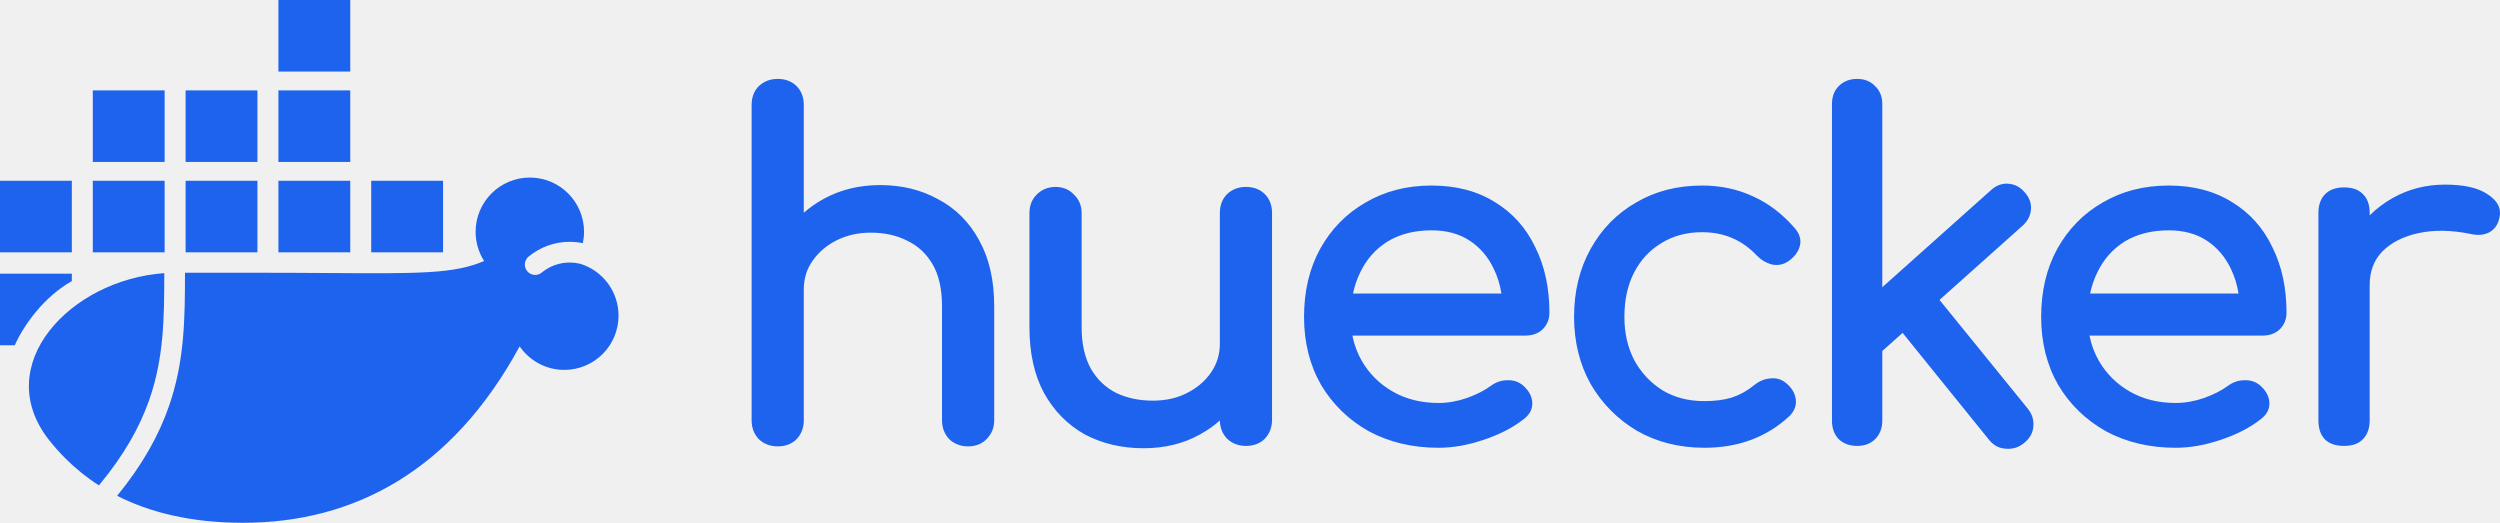
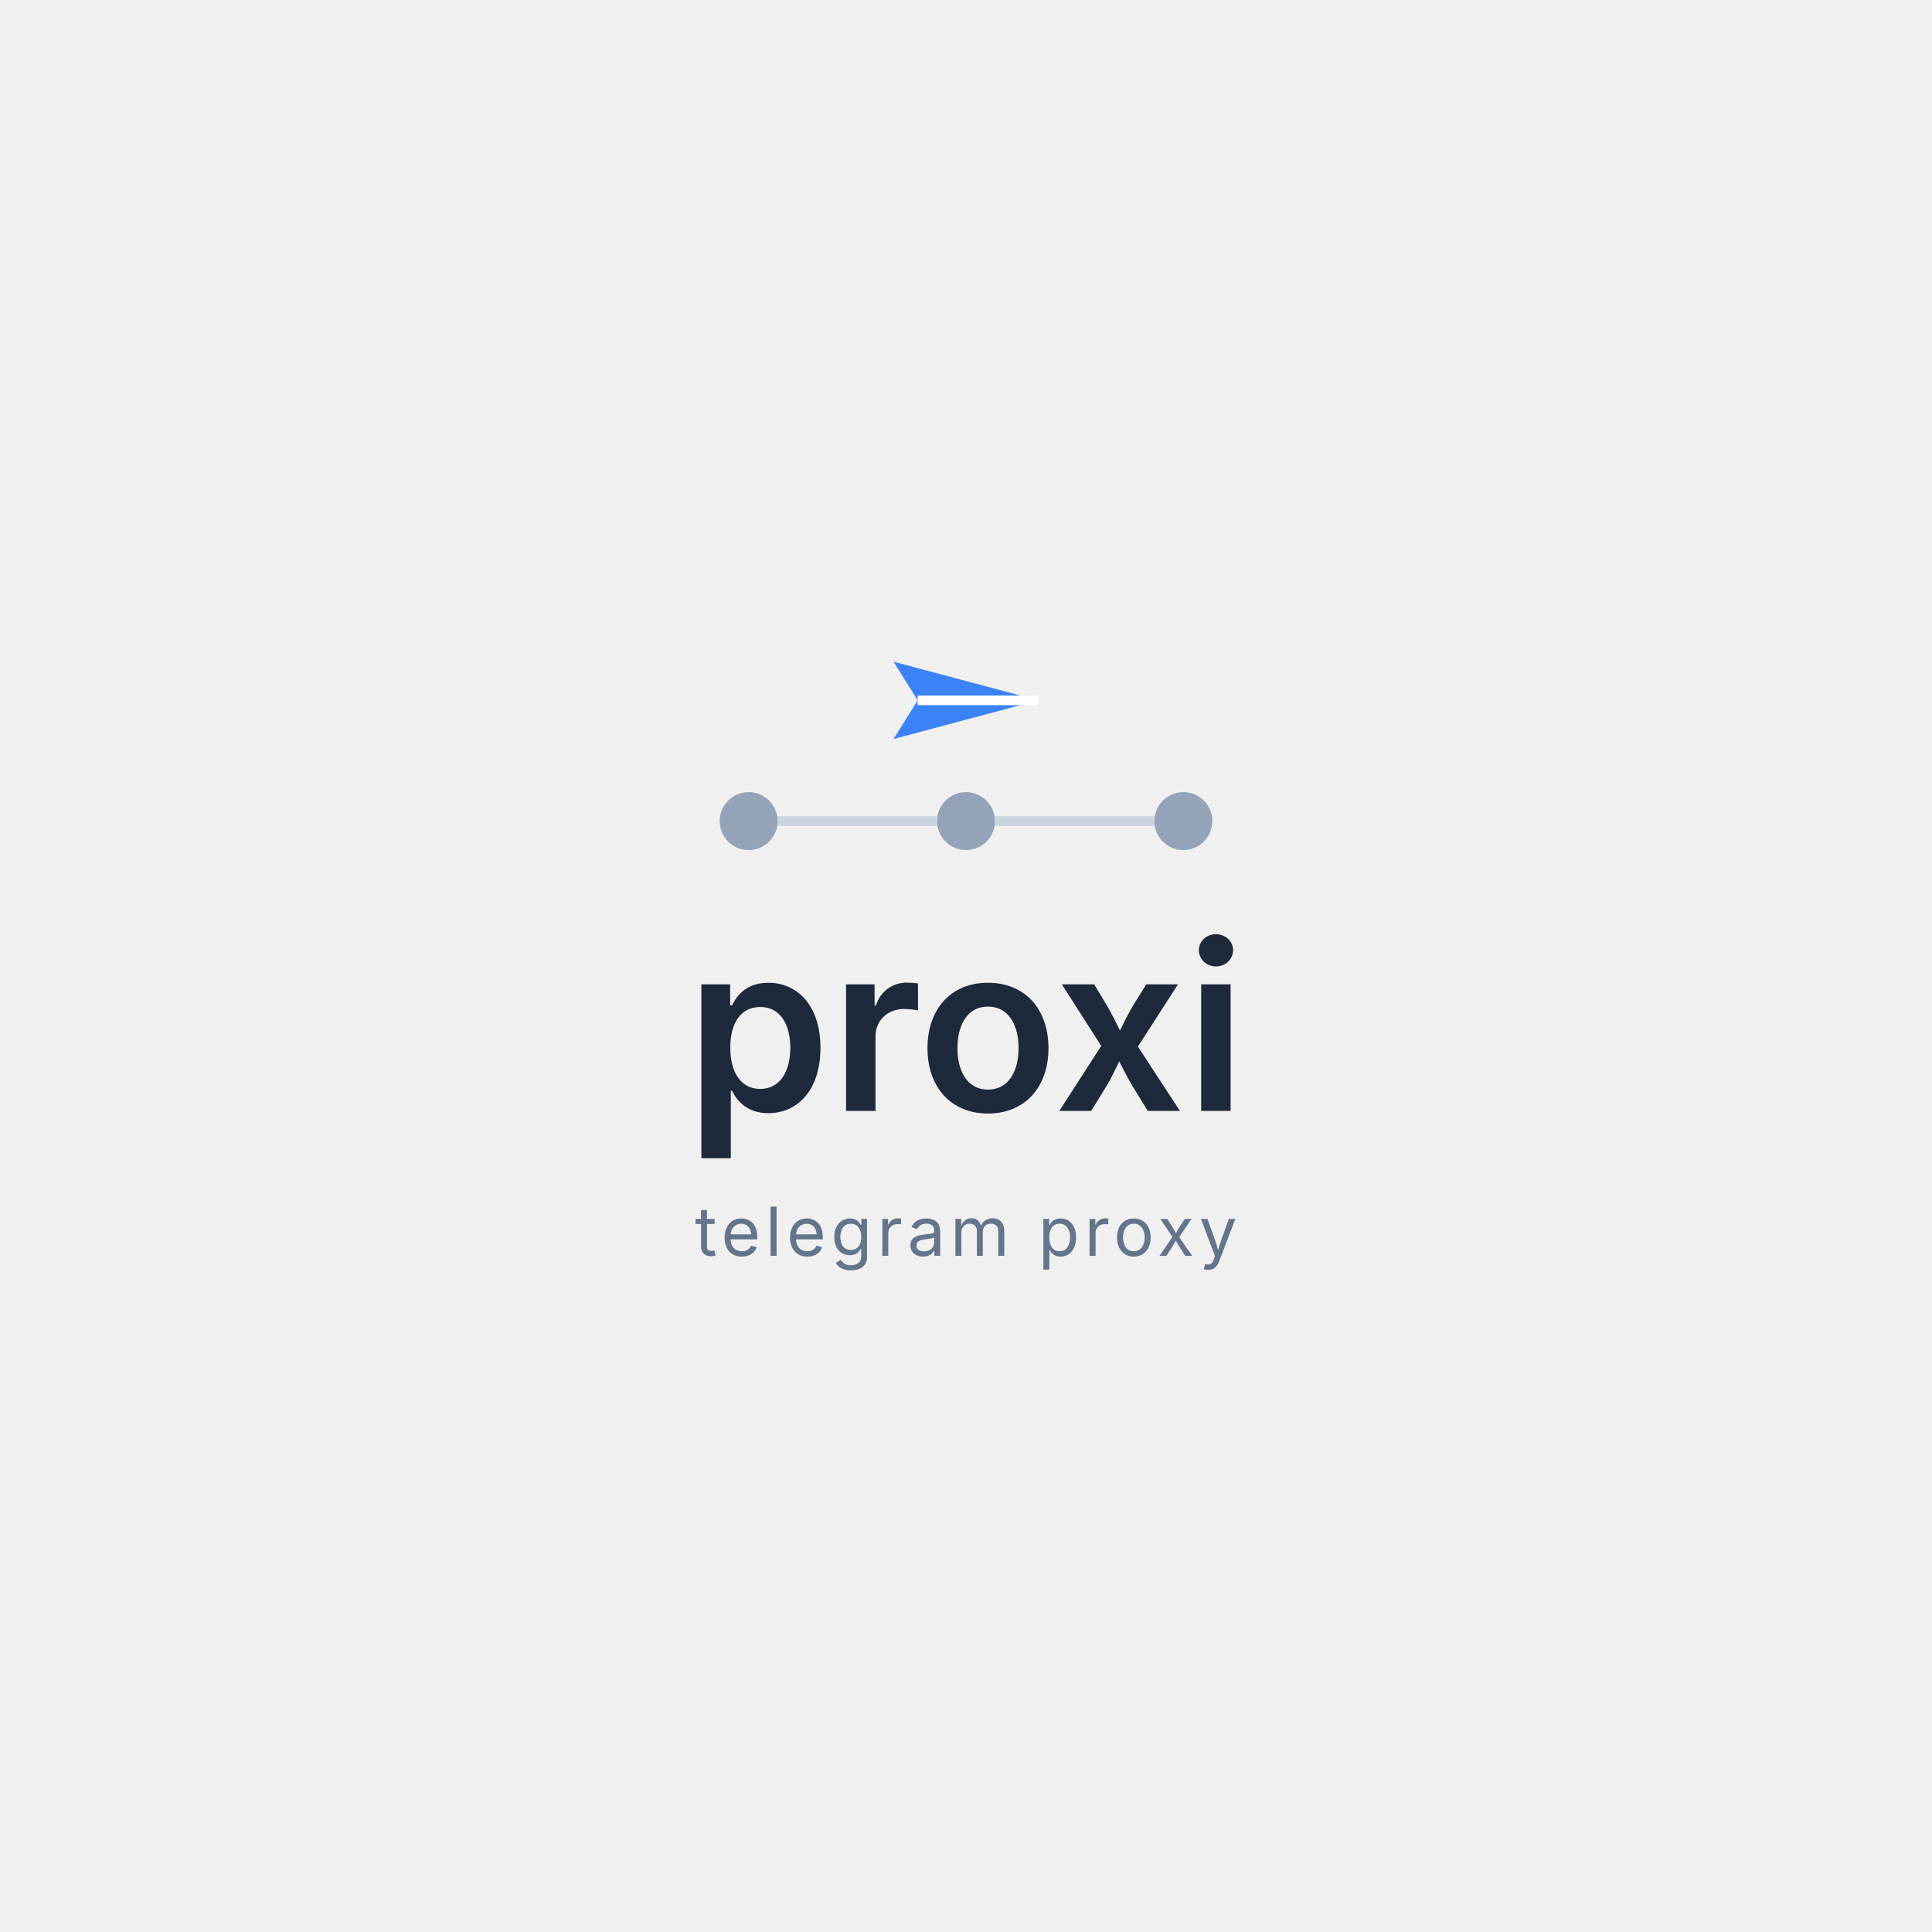
- <svg xmlns="http://www.w3.org/2000/svg" width="746" height="156" viewBox="0 0 746 156" fill="none">
-   <path fill-rule="evenodd" clip-rule="evenodd" d="M707.109 85.014V125.409C707.109 127.75 706.474 129.663 705.106 131.038C703.812 132.434 701.877 133.062 699.461 133.062C697.131 133.062 695.223 132.478 693.847 131.207L693.836 131.197L693.826 131.186C692.446 129.806 691.813 127.838 691.813 125.409V63.571C691.813 61.225 692.452 59.308 693.826 57.933C695.2 56.557 697.116 55.919 699.461 55.919C701.871 55.919 703.802 56.544 705.096 57.932C706.484 59.228 707.109 61.16 707.109 63.571V64.271C709.132 62.247 711.441 60.508 714.032 59.056C718.755 56.409 723.949 55.089 729.598 55.089C735.176 55.089 739.453 56.013 742.308 57.977C743.756 58.897 744.822 59.953 745.428 61.167C746.043 62.397 746.156 63.729 745.797 65.125C745.493 66.532 744.875 67.691 743.911 68.548L743.907 68.552C743.064 69.29 742.065 69.76 740.928 69.967C739.801 70.172 738.596 70.117 737.322 69.824C731.503 68.642 726.312 68.56 721.735 69.548C717.144 70.539 713.551 72.372 710.907 75.016C708.384 77.63 707.109 80.943 707.109 85.014ZM628.406 128.686L628.394 128.679C622.386 125.297 617.638 120.688 614.161 114.857L614.154 114.846C610.765 108.912 609.08 102.143 609.08 94.559C609.08 86.893 610.669 80.127 613.871 74.285L613.873 74.281C617.161 68.358 621.679 63.741 627.418 60.445C633.165 57.052 639.747 55.365 647.141 55.365C654.441 55.365 660.755 57.005 666.051 60.316C671.336 63.528 675.347 68.016 678.078 73.763C680.9 79.414 682.3 85.938 682.3 93.314C682.3 95.255 681.628 96.92 680.287 98.262L680.277 98.272L680.266 98.282C678.914 99.531 677.207 100.137 675.205 100.137H623.512C624.047 102.879 624.994 105.414 626.349 107.747C628.587 111.598 631.672 114.642 635.616 116.884C639.547 119.119 644.073 120.247 649.215 120.247C651.982 120.247 654.802 119.756 657.68 118.767C660.675 117.676 663.044 116.462 664.81 115.137L664.817 115.132C666.307 114.039 667.925 113.472 669.655 113.468C671.481 113.371 673.09 113.886 674.436 115.025L674.448 115.035C676.122 116.514 677.078 118.207 677.184 120.112C677.292 122.06 676.405 123.706 674.69 125.021C671.477 127.573 667.481 129.637 662.722 131.225C658.049 132.815 653.546 133.615 649.215 133.615C641.459 133.615 634.517 131.978 628.406 128.686ZM623.686 87.598C624.158 85.364 624.87 83.273 625.821 81.325L625.824 81.319C627.701 77.384 630.418 74.311 633.98 72.083C637.623 69.861 642 68.734 647.141 68.734C651.634 68.734 655.404 69.767 658.488 71.795C661.595 73.838 663.996 76.637 665.693 80.211L665.696 80.218C666.791 82.465 667.554 84.924 667.983 87.598H623.686ZM561.677 104.741V125.548C561.677 127.748 560.97 129.603 559.526 131.048C558.164 132.412 556.349 133.062 554.168 133.062C551.985 133.062 550.137 132.411 548.69 131.067L548.671 131.048L548.652 131.029C547.308 129.581 546.658 127.732 546.658 125.548V31.062C546.658 28.879 547.308 27.063 548.671 25.699C550.115 24.254 551.969 23.547 554.168 23.547C556.356 23.547 558.17 24.248 559.526 25.699C560.976 27.057 561.677 28.872 561.677 31.062V85.706L594.033 56.808L594.039 56.803C595.544 55.399 597.252 54.709 599.137 54.813C601.092 54.916 602.747 55.748 604.067 57.269C605.468 58.774 606.157 60.483 606.052 62.367C605.948 64.243 605.108 65.89 603.608 67.291L603.596 67.302L578.747 89.495L605.059 121.902C606.366 123.511 606.944 125.31 606.743 127.267C606.631 129.169 605.671 130.816 603.988 132.203L603.985 132.206C602.368 133.52 600.523 134.09 598.488 133.89C596.518 133.782 594.863 132.886 593.55 131.268L593.549 131.267L567.736 99.329L561.677 104.741ZM488.458 128.538L488.446 128.531C482.626 125.055 478.02 120.4 474.639 114.573L474.632 114.561C471.34 108.631 469.701 101.958 469.701 94.559C469.701 86.98 471.339 80.214 474.633 74.281C477.921 68.358 482.438 63.741 488.178 60.445C493.925 57.052 500.506 55.365 507.901 55.365C513.435 55.365 518.518 56.445 523.138 58.614C527.759 60.691 531.897 63.849 535.552 68.068C536.959 69.678 537.53 71.436 537.095 73.285C536.676 75.068 535.531 76.59 533.769 77.864L533.766 77.866C532.314 78.903 530.685 79.271 528.925 78.96L528.904 78.957L528.884 78.952C527.167 78.547 525.621 77.64 524.247 76.266L524.239 76.258L524.232 76.25C519.858 71.605 514.431 69.287 507.901 69.287C503.321 69.287 499.31 70.364 495.844 72.499L495.833 72.506C492.362 74.554 489.645 77.447 487.678 81.205C485.715 84.954 484.72 89.398 484.72 94.559C484.72 99.435 485.711 103.74 487.674 107.492C489.733 111.252 492.546 114.245 496.12 116.481C499.676 118.615 503.825 119.693 508.592 119.693C511.761 119.693 514.493 119.331 516.801 118.621C519.201 117.82 521.378 116.619 523.334 115.018L523.336 115.016C524.898 113.746 526.554 113.025 528.297 112.917C530.054 112.715 531.632 113.19 532.98 114.33C534.657 115.714 535.656 117.351 535.866 119.239C536.08 121.066 535.417 122.709 533.996 124.131L533.987 124.14L533.977 124.15C527.192 130.468 518.712 133.615 508.592 133.615C501.105 133.615 494.387 131.928 488.458 128.538ZM408.441 128.679C402.433 125.297 397.685 120.688 394.208 114.857L394.201 114.846C390.812 108.912 389.127 102.143 389.127 94.559C389.127 86.893 390.716 80.127 393.918 74.285L393.92 74.281C397.208 68.358 401.725 63.742 407.464 60.445C413.211 57.052 419.793 55.365 427.188 55.365C434.488 55.365 440.802 57.005 446.099 60.316C451.383 63.528 455.393 68.016 458.125 73.762C460.947 79.413 462.347 85.937 462.347 93.314C462.347 95.255 461.675 96.92 460.334 98.262L460.324 98.272L460.313 98.282C458.961 99.531 457.254 100.137 455.252 100.137H403.559C404.094 102.879 405.041 105.414 406.396 107.747C408.634 111.598 411.718 114.642 415.663 116.884C419.594 119.119 424.12 120.247 429.262 120.247C432.029 120.247 434.849 119.756 437.727 118.767C440.722 117.676 443.091 116.462 444.857 115.137L444.864 115.132C446.354 114.039 447.972 113.472 449.702 113.468C451.528 113.371 453.137 113.886 454.483 115.025L454.495 115.035C456.169 116.514 457.125 118.207 457.231 120.112C457.339 122.061 456.452 123.707 454.737 125.021C451.523 127.573 447.528 129.637 442.769 131.225C438.096 132.815 433.593 133.615 429.262 133.615C421.506 133.615 414.564 131.978 408.453 128.686L408.441 128.679ZM403.733 87.598C404.205 85.364 404.917 83.273 405.868 81.325L405.871 81.319C407.748 77.384 410.465 74.311 414.027 72.083C417.67 69.861 422.046 68.734 427.188 68.734C431.681 68.734 435.451 69.767 438.535 71.795C441.642 73.838 444.043 76.637 445.74 80.211L445.743 80.218C446.837 82.465 447.601 84.924 448.03 87.598H403.733ZM323.739 129.649C318.636 126.812 314.577 122.699 311.566 117.331L311.561 117.322C308.631 111.931 307.186 105.347 307.186 97.603V63.572C307.186 61.371 307.893 59.516 309.337 58.071C310.863 56.544 312.757 55.78 314.972 55.78C317.178 55.78 319.031 56.539 320.469 58.071C321.999 59.509 322.758 61.364 322.758 63.572V97.603C322.758 102.677 323.708 106.83 325.563 110.102C327.427 113.298 329.946 115.684 333.127 117.277C336.332 118.79 339.953 119.555 344.003 119.555C347.868 119.555 351.251 118.791 354.173 117.285L354.181 117.281C357.212 115.764 359.602 113.722 361.37 111.158C363.126 108.609 364.004 105.758 364.004 102.583V63.572C364.004 61.289 364.705 59.384 366.155 57.933L366.164 57.924L366.173 57.915C367.702 56.487 369.591 55.78 371.79 55.78C374.071 55.78 375.975 56.481 377.425 57.933C378.876 59.384 379.576 61.289 379.576 63.572V125.271C379.576 127.472 378.87 129.361 377.443 130.892L377.434 130.901L377.425 130.91C375.975 132.361 374.071 133.062 371.79 133.062C369.591 133.062 367.702 132.355 366.173 130.927L366.155 130.91L366.138 130.892C364.753 129.407 364.047 127.584 364.006 125.466C362.227 127.053 360.24 128.448 358.046 129.65C353.131 132.392 347.522 133.754 341.238 133.754C334.773 133.754 328.939 132.393 323.753 129.657L323.739 129.649ZM292.155 71.654C295.179 77.046 296.67 83.632 296.67 91.378V125.409C296.67 127.625 295.907 129.521 294.381 131.048C292.937 132.493 291.083 133.2 288.885 133.2C286.685 133.2 284.797 132.494 283.268 131.066L283.249 131.048L283.232 131.03C281.805 129.5 281.099 127.61 281.099 125.409V91.378C281.099 86.205 280.146 82.056 278.296 78.883C276.431 75.685 273.914 73.347 270.737 71.846L270.726 71.84L270.715 71.835C267.609 70.236 263.995 69.426 259.853 69.426C256.084 69.426 252.697 70.188 249.675 71.7C246.644 73.217 244.254 75.259 242.487 77.823L242.48 77.833C240.732 80.281 239.852 83.126 239.852 86.397V125.409C239.852 127.61 239.146 129.5 237.719 131.03L237.71 131.039L237.701 131.048C236.25 132.5 234.347 133.2 232.066 133.2C229.867 133.2 227.978 132.494 226.449 131.066L226.431 131.048L226.413 131.03C224.986 129.5 224.28 127.61 224.28 125.409V31.338C224.28 29.056 224.98 27.151 226.431 25.699L226.44 25.691L226.449 25.682C227.978 24.254 229.867 23.547 232.066 23.547C234.347 23.547 236.25 24.248 237.701 25.699C239.152 27.151 239.852 29.056 239.852 31.338V63.489C241.642 61.912 243.63 60.525 245.814 59.329C250.817 56.59 256.424 55.227 262.618 55.227C269.084 55.227 274.876 56.634 279.972 59.466C285.17 62.21 289.233 66.28 292.155 71.654Z" fill="#1D63ED" />
-   <path d="M27.693 53.939H49.128V75.292H27.693V53.939Z" fill="#1D63ED" />
-   <path d="M55.385 53.939H76.82V75.292H55.385V53.939Z" fill="#1D63ED" />
-   <path d="M83.078 53.939H104.513V75.292H83.078V53.939Z" fill="#1D63ED" />
-   <path d="M110.771 53.939H132.208V75.292H110.771V53.939Z" fill="#1D63ED" />
-   <path d="M0 53.939H21.435V75.292H0V53.939Z" fill="#1D63ED" />
-   <path d="M27.693 26.972H49.128V48.323H27.693V26.972Z" fill="#1D63ED" />
-   <path d="M55.385 26.972H76.82V48.323H55.385V26.972Z" fill="#1D63ED" />
-   <path d="M83.078 26.972H104.513V48.323H83.078V26.972Z" fill="#1D63ED" />
-   <path d="M83.078 0H104.513V21.351H83.078V0Z" fill="#1D63ED" />
-   <path d="M141.922 69.17C141.922 72.378 142.854 75.368 144.463 77.884C135.591 81.718 125.107 81.65 98.378 81.474C91.834 81.431 84.316 81.382 75.609 81.382H55.198C55.196 94.882 55.112 107.752 50.389 121.29C47.399 129.86 42.595 138.593 34.956 147.948C44.707 152.902 56.993 155.987 72.43 156C105.765 156.031 134.934 140.378 155.062 103.361C157.979 107.599 162.862 110.377 168.394 110.377C177.329 110.377 184.572 103.129 184.572 94.189C184.572 86.915 179.777 80.761 173.178 78.72C173.11 78.708 173.041 78.695 172.973 78.679C172.019 78.457 171.023 78.339 169.995 78.339C166.828 78.339 163.931 79.461 161.667 81.332C160.352 82.419 158.405 82.233 157.319 80.917C156.233 79.601 156.419 77.653 157.734 76.566C161.064 73.814 165.341 72.158 169.995 72.158C171.338 72.158 172.652 72.296 173.922 72.559C174.154 71.466 174.277 70.332 174.277 69.17C174.277 60.229 167.034 52.981 158.099 52.981C149.165 52.981 141.922 60.229 141.922 69.17Z" fill="#1D63ED" />
-   <path d="M14.586 131.239C-2.907 108.93 20.963 83.468 49.021 81.503C49.017 95.031 48.881 106.859 44.557 119.253C41.759 127.272 37.161 135.639 29.517 144.833C25.766 142.424 22.456 139.718 19.538 136.808C17.744 135.018 16.095 133.161 14.586 131.239Z" fill="#1D63ED" />
-   <path d="M21.435 81.666H5.61023e-06V103.019H4.412C7.2 96.741 13.292 88.48 21.435 83.876V81.666Z" fill="#1D63ED" />
+ <svg xmlns="http://www.w3.org/2000/svg" viewBox="0 0 400 400">
+   <g transform="translate(200, 150)">
+     <g transform="translate(0, -5)">
+       <path d="M -15,-8 L 15,0 L -15,8 L -10,0 Z" fill="#3b82f6" />
+       <path d="M -10,0 L 15,0" stroke="#ffffff" stroke-width="2" />
+     </g>
+     <circle cx="-45" cy="20" r="6" fill="#94a3b8" />
+     <circle cx="0" cy="20" r="6" fill="#94a3b8" />
+     <circle cx="45" cy="20" r="6" fill="#94a3b8" />
+     <line x1="-39" y1="20" x2="-6" y2="20" stroke="#cbd5e1" stroke-width="2" />
+     <line x1="6" y1="20" x2="39" y2="20" stroke="#cbd5e1" stroke-width="2" />
+   </g>
+   <text x="200" y="230" font-family="system-ui, -apple-system, sans-serif" font-size="48" font-weight="600" fill="#1e293b" text-anchor="middle">
+     proxi
+   </text>
+   <text x="200" y="260" font-family="system-ui, -apple-system, sans-serif" font-size="14" fill="#64748b" text-anchor="middle" letter-spacing="1">
+     telegram proxy
+   </text>
</svg>
